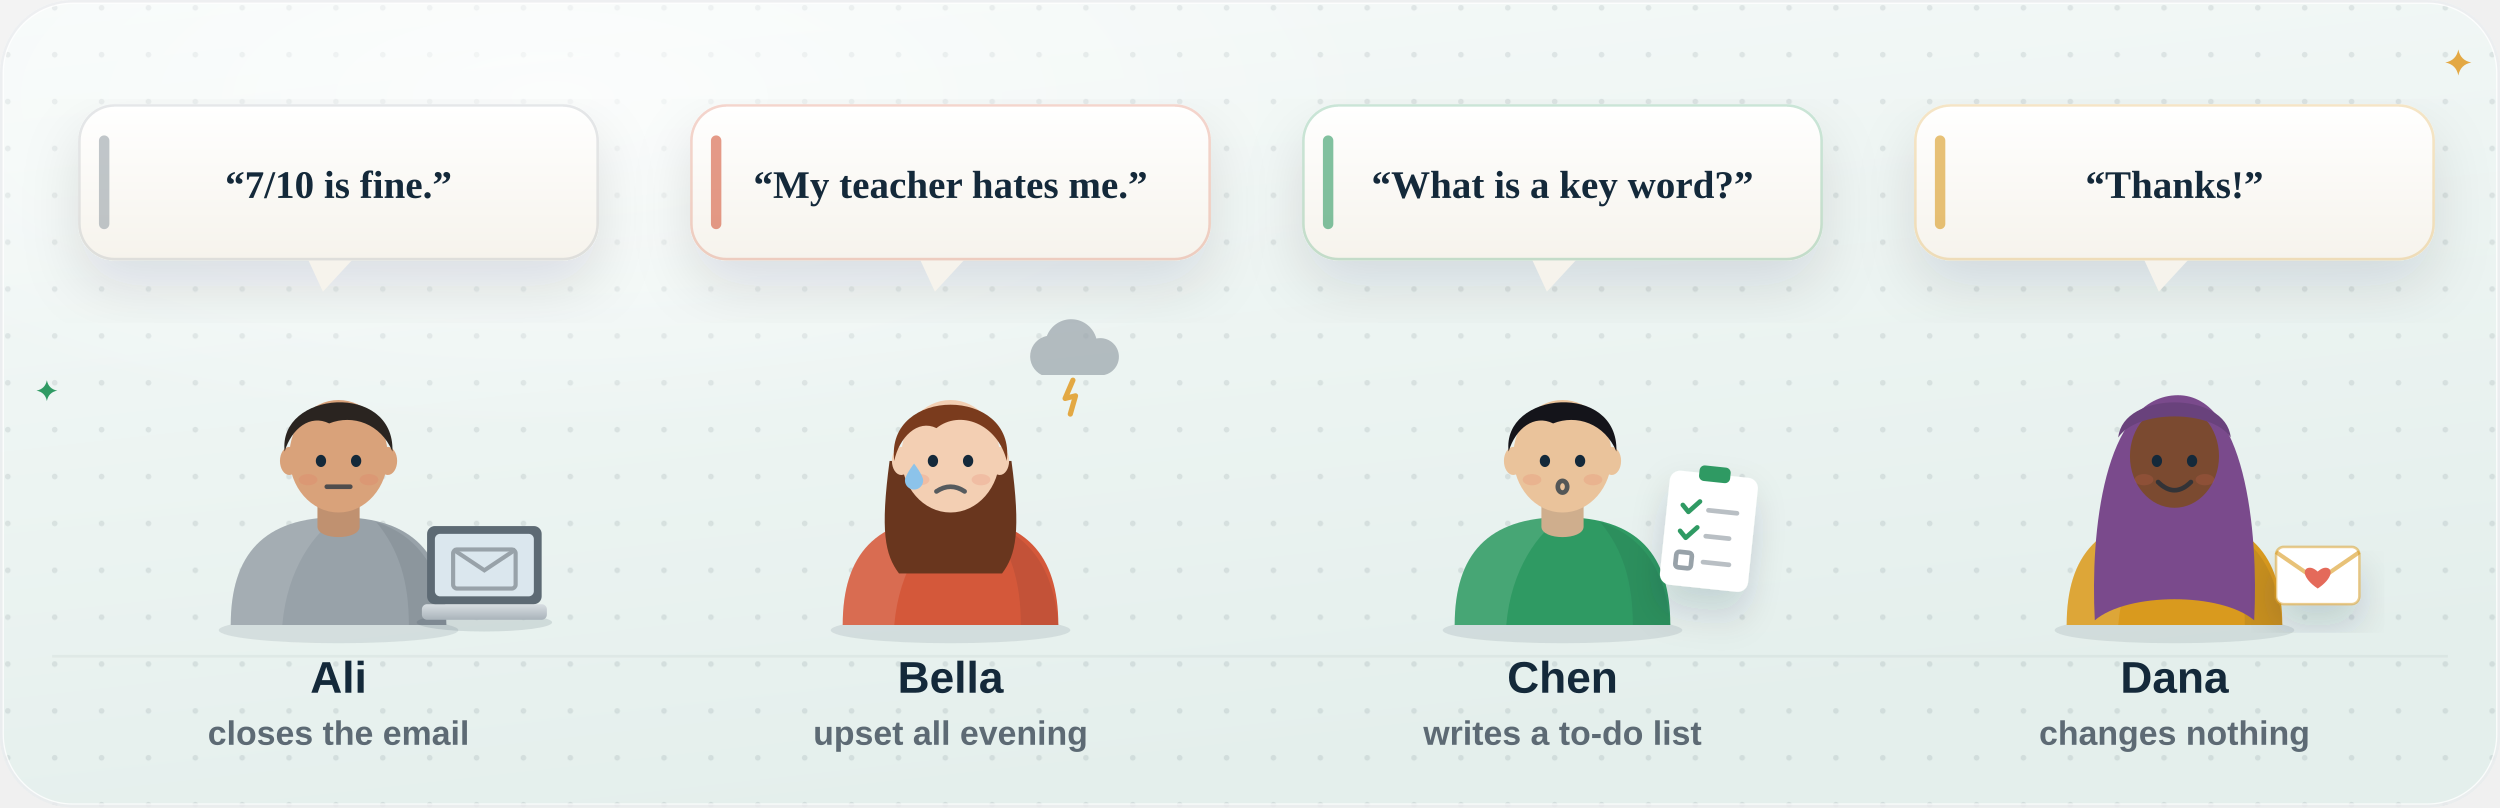
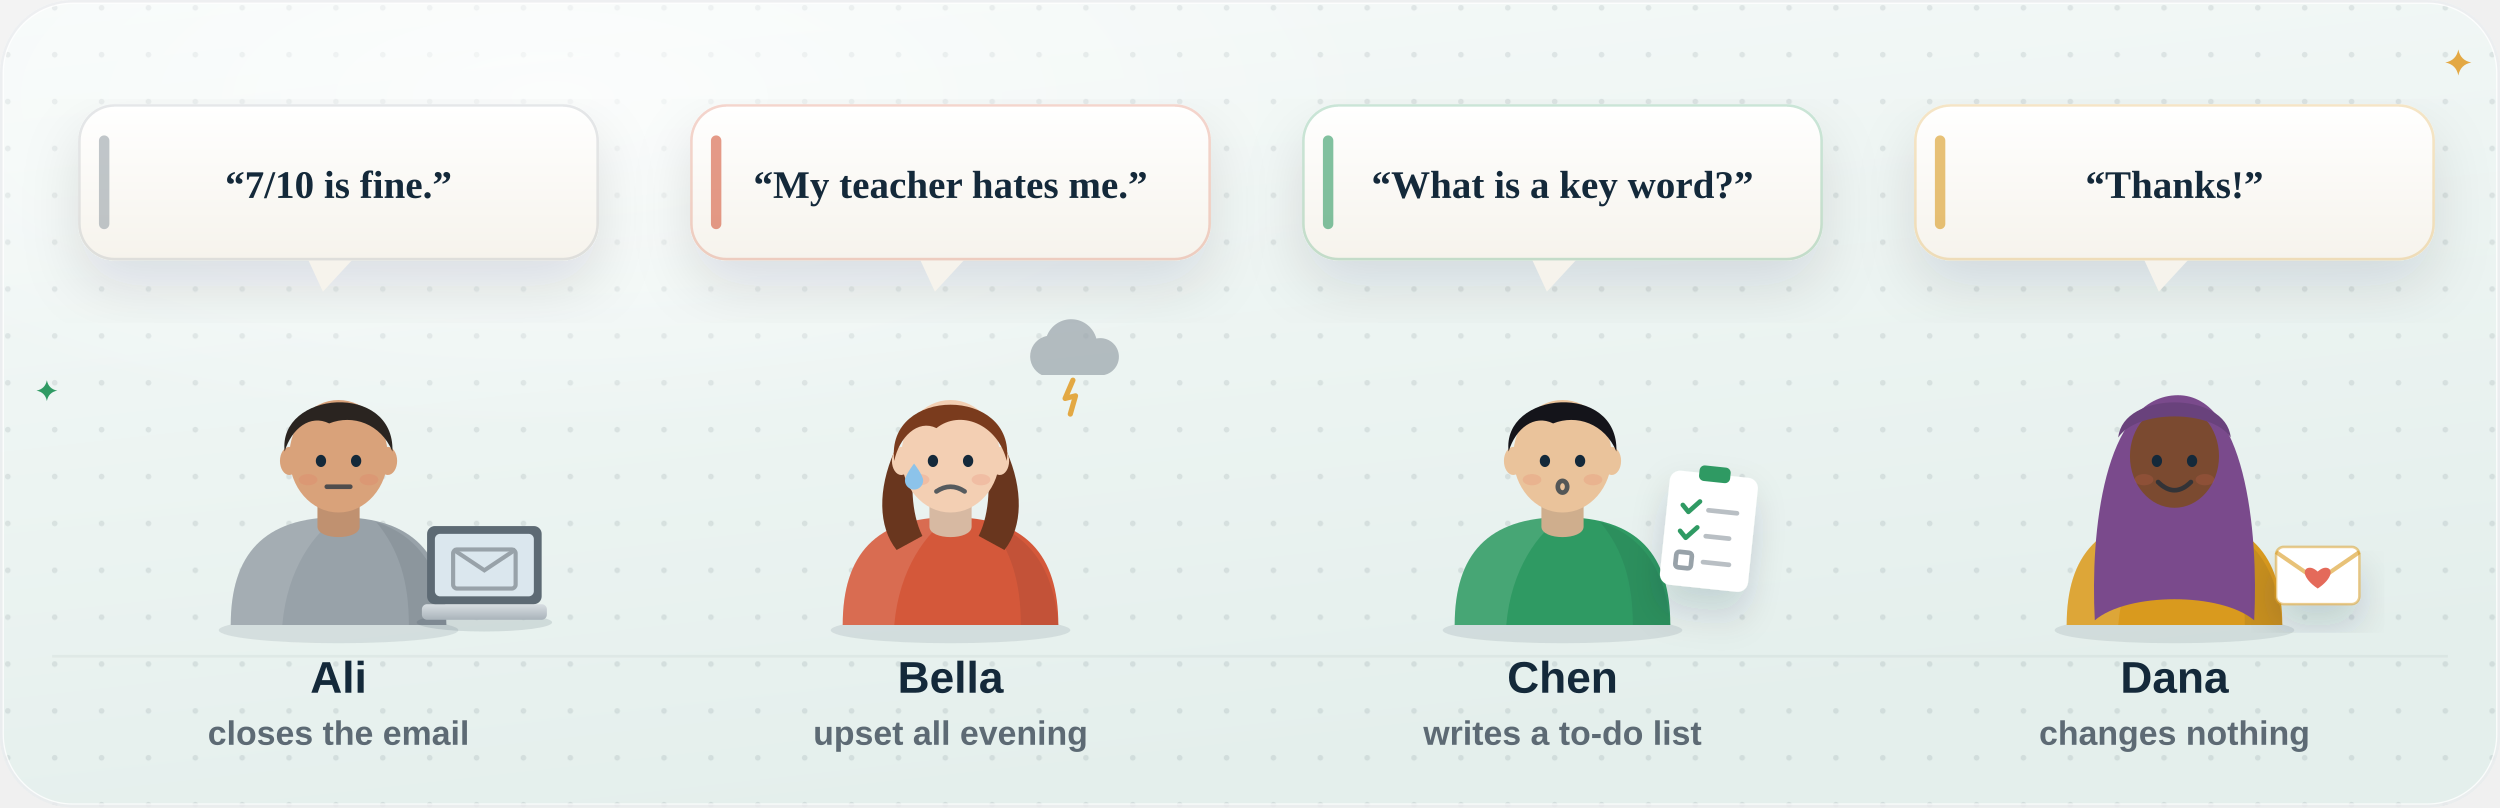
<svg xmlns="http://www.w3.org/2000/svg" viewBox="0 0 960 310" role="img" aria-label="Four students react to the same feedback. Ali: “7/10 is fine.” — closes the email on his laptop. Bella: “My teacher hates me.” — upset all evening, with a tear and a storm cloud. Chen: “What is a key word?” — writes a to-do list. Dana: “Thanks!” — changes nothing.">
  <style>.rv{animation:rv .7s cubic-bezier(.2,.7,.2,1) both}@keyframes rv{from{opacity:0;transform:translateY(12px)}}
.fl{animation:fl 6s ease-in-out infinite;transform-box:fill-box;transform-origin:center}.f2{animation-delay:-2s}.f3{animation-delay:-4s}
@keyframes fl{0%,100%{transform:translateY(0)}50%{transform:translateY(-4px)}}
.tw{animation:tw 3.2s ease-in-out infinite;transform-box:fill-box;transform-origin:center}.t2{animation-delay:-1.1s}.t3{animation-delay:-2.2s}
@keyframes tw{0%,100%{opacity:.35;transform:scale(.6)}50%{opacity:1;transform:scale(1.05)}}
.pu{animation:pu 3.2s ease-in-out infinite;transform-box:fill-box;transform-origin:center}@keyframes pu{0%,100%{transform:scale(1)}12%{transform:scale(1.07)}26%{transform:scale(1)}}
.ring{animation:ring 3.2s ease-out infinite;transform-box:fill-box;transform-origin:center}@keyframes ring{0%{opacity:.55;transform:scale(.85)}100%{opacity:0;transform:scale(1.45)}}
.bl{animation:bl 5s infinite;transform-box:fill-box;transform-origin:center}@keyframes bl{0%,94%,100%{transform:scaleY(1)}97%{transform:scaleY(.1)}}
.lid{transform-box:fill-box;transform-origin:50% 100%;animation:lid 4s ease-in-out infinite}@keyframes lid{0%,30%{transform:scaleY(1)}55%,85%{transform:scaleY(.12)}100%{transform:scaleY(1)}}.tear{animation:tear 3s ease-in infinite}@keyframes tear{0%{transform:translateY(0);opacity:1}80%{transform:translateY(14px);opacity:0}100%{opacity:0}}.wr{stroke-dasharray:12;animation:wr 3s ease-in-out infinite}@keyframes wr{0%{stroke-dashoffset:12}50%,100%{stroke-dashoffset:0}}@media (prefers-reduced-motion: reduce) { * { animation: none !important; } .rv { opacity: 1 !important; } }</style>
  <defs>
    <filter id="f4-sh" x="-20%" y="-20%" width="140%" height="160%">
      <feDropShadow dx="0" dy="1.5" stdDeviation="1.2" flood-color="#14293a" flood-opacity=".14" />
      <feDropShadow dx="0" dy="10" stdDeviation="11" flood-color="#14293a" flood-opacity=".11" />
    </filter>
    <filter id="f4-sh2" x="-30%" y="-30%" width="160%" height="180%">
      <feDropShadow dx="0" dy="2" stdDeviation="1.6" flood-color="#14293a" flood-opacity=".22" />
      <feDropShadow dx="0" dy="8" stdDeviation="7" flood-color="#14293a" flood-opacity=".16" />
    </filter>
    <filter id="f4-blur" x="-50%" y="-50%" width="200%" height="200%">
      <feGaussianBlur stdDeviation="8" />
    </filter>
    <linearGradient id="f4-bg" x1="0" y1="0" x2="0.35" y2="1">
      <stop offset="0" stop-color="#f6faf9" />
      <stop offset="1" stop-color="#e4efec" />
    </linearGradient>
    <radialGradient id="f4-glow" cx="0.5" cy="0.5" r="0.5">
      <stop offset="0" stop-color="#ffffff" stop-opacity="0.9" />
      <stop offset="1" stop-color="#ffffff" stop-opacity="0" />
    </radialGradient>
    <linearGradient id="f4-card" x1="0" y1="0" x2="0" y2="1">
      <stop offset="0" stop-color="#ffffff" />
      <stop offset="1" stop-color="#fbf8f2" />
    </linearGradient>
    <linearGradient id="f4-gloss" x1="0" y1="0" x2="0" y2="1">
      <stop offset="0" stop-color="#ffffff" stop-opacity="0.55" />
      <stop offset="0.5" stop-color="#ffffff" stop-opacity="0.08" />
      <stop offset="1" stop-color="#ffffff" stop-opacity="0" />
    </linearGradient>
    <pattern id="f4-dots" width="18" height="18" patternUnits="userSpaceOnUse">
      <circle cx="3" cy="3" r="1.1" fill="#14293a" opacity=".09" />
    </pattern>
    <linearGradient id="f4-bub" x1="0" y1="0" x2="0" y2="1">
      <stop offset="0" stop-color="#ffffff" />
      <stop offset="1" stop-color="#f6f3ec" />
    </linearGradient>
    <linearGradient id="f4-lap" x1="0" y1="0" x2="0" y2="1">
      <stop offset="0" stop-color="#d8dee2" />
      <stop offset="1" stop-color="#a9b3ba" />
    </linearGradient>
  </defs>
  <rect width="960" height="310" rx="28" fill="url(#f4-bg)" />
  <rect width="960" height="310" rx="28" fill="url(#f4-dots)" />
  <ellipse cx="211.2" cy="37.2" rx="326.4" ry="130.2" fill="url(#f4-glow)" opacity=".75" />
  <rect x=".75" y=".75" width="958.5" height="308.5" rx="27.25" fill="none" stroke="#ffffff" stroke-opacity=".8" stroke-width="1.5" />
  <rect x=".5" y=".5" width="959" height="309" rx="27.5" fill="none" stroke="#14293a" stroke-opacity=".07" />
  <path d="M20 252H940" stroke="#14293a" stroke-opacity=".05" />
  <g class="rv" style="animation-delay:0.00s">
    <g class="fl">
      <rect x="30" y="40" width="200" height="60" rx="14" fill="url(#f4-bub)" filter="url(#f4-sh)" />
      <path d="M118 99l6 13 12-13z" fill="#f6f3ec" />
      <rect x="30.5" y="40.5" width="199" height="59" rx="13.5" fill="none" stroke="#98a2a9" stroke-opacity=".25" />
      <path d="M44 41.5H216" stroke="#fff" stroke-linecap="round" />
      <rect x="38" y="52" width="4" height="36" rx="2" fill="#98a2a9" opacity=".6" />
      <text x="130" y="76" font-family="Georgia, 'Times New Roman', serif" font-weight="700" font-size="15" fill="#14293a" text-anchor="middle">“7/10 is fine.”</text>
    </g>
  </g>
  <g class="rv" style="animation-delay:0.20s">
    <ellipse cx="130" cy="242" rx="46" ry="5" fill="#14293a" opacity=".1" />
    <g transform="translate(130 240) scale(0.9)">
      <path d="M-46 0C-46-30-32-46 0-46S46-30 46 0Z" fill="#98a2a9" />
      <path d="M-46 0C-46-30-32-46 0-46c-10 6-22 22-24 46Z" fill="#fff" opacity=".12" />
      <path d="M16-44C34-38 44-24 46 0H30C30-18 26-32 16-44Z" fill="#758088" opacity=".35" />
      <path d="M-9-52h18v10c0 6-18 6-18 0Z" fill="#c09170" />
      <ellipse cx="0" cy="-72" rx="21" ry="24" fill="#d9a27a" />
      <ellipse cx="-21" cy="-70" rx="4" ry="6" fill="#d9a27a" />
      <ellipse cx="21" cy="-70" rx="4" ry="6" fill="#d9a27a" />
      <path d="M-23-74C-26-100 24-104 23-74C18-86 6-90-4-86C-12-90-20-84-23-74Z" fill="#2a2420" />
      <g class="bl">
        <ellipse cx="-7.5" cy="-70" rx="2.2" ry="2.6" fill="#14293a" />
        <ellipse cx="7.5" cy="-70" rx="2.2" ry="2.6" fill="#14293a" />
      </g>
      <path d="M-5-59h10" stroke="#14293a" stroke-width="2" fill="none" stroke-linecap="round" opacity=".7" />
      <ellipse cx="-13" cy="-62" rx="4" ry="2.4" fill="#e46a5a" opacity=".18" />
      <ellipse cx="13" cy="-62" rx="4" ry="2.4" fill="#e46a5a" opacity=".18" />
    </g>
    <g transform="translate(186 236)">
      <ellipse cx="0" cy="3" rx="26" ry="3.5" fill="#14293a" opacity=".12" />
      <rect x="-24" y="-4" width="48" height="6" rx="2" fill="url(#f4-lap)" />
      <g class="lid">
        <rect x="-22" y="-34" width="44" height="30" rx="3" fill="#5d6a74" />
        <rect x="-19" y="-31" width="38" height="24" rx="2" fill="#dbe7ee" />
        <path d="M-12-25l12 8 12-8" stroke="#98a2a9" stroke-width="1.6" fill="none" />
        <rect x="-12" y="-25" width="24" height="15" rx="1.5" fill="none" stroke="#98a2a9" stroke-width="1.6" />
      </g>
    </g>
    <text x="130" y="266" font-family="'Helvetica Neue', Arial, sans-serif" font-weight="800" font-size="17" fill="#14293a" text-anchor="middle">Ali</text>
    <text x="130" y="286" font-family="'Helvetica Neue', Arial, sans-serif" font-weight="600" font-size="13" fill="#5d6a74" text-anchor="middle">closes the email</text>
  </g>
  <g class="rv" style="animation-delay:0.15s">
    <g class="fl f2">
      <rect x="265" y="40" width="200" height="60" rx="14" fill="url(#f4-bub)" filter="url(#f4-sh)" />
      <path d="M353 99l6 13 12-13z" fill="#f6f3ec" />
      <rect x="265.5" y="40.5" width="199" height="59" rx="13.5" fill="none" stroke="#d4583a" stroke-opacity=".25" />
      <path d="M279 41.5H451" stroke="#fff" stroke-linecap="round" />
      <rect x="273" y="52" width="4" height="36" rx="2" fill="#d4583a" opacity=".6" />
      <text x="365" y="76" font-family="Georgia, 'Times New Roman', serif" font-weight="700" font-size="15" fill="#14293a" text-anchor="middle">“My teacher hates me.”</text>
    </g>
  </g>
  <g class="rv" style="animation-delay:0.35s">
    <ellipse cx="365" cy="242" rx="46" ry="5" fill="#14293a" opacity=".1" />
    <g transform="translate(365 240) scale(0.9)">
      <path d="M-46 0C-46-30-32-46 0-46S46-30 46 0Z" fill="#d4583a" />
      <path d="M-46 0C-46-30-32-46 0-46c-10 6-22 22-24 46Z" fill="#fff" opacity=".12" />
      <path d="M16-44C34-38 44-24 46 0H30C30-18 26-32 16-44Z" fill="#a24834" opacity=".35" />
      <path d="M-9-52h18v10c0 6-18 6-18 0Z" fill="#d7b9a2" />
-       <path d="M-26-70C-30-40-28-30-22-22H22C28-30 30-40 26-70Z" fill="#69361e" />
+       <path d="M-24-74C-31-58-31-42-23-32L-12-38C-17-48-17-62-15-72ZM24-74C31-58 31-42 23-32L12-38C17-48 17-62 15-72Z" fill="#69361e" />
      <ellipse cx="0" cy="-72" rx="21" ry="24" fill="#f3cfb3" />
      <ellipse cx="-21" cy="-70" rx="4" ry="6" fill="#f3cfb3" />
      <ellipse cx="21" cy="-70" rx="4" ry="6" fill="#f3cfb3" />
      <path d="M-24-70C-28-102 28-102 24-70C20-86 4-92-6-84C-14-88-22-80-24-70Z" fill="#7a3b1d" />
      <g class="bl">
        <ellipse cx="-7.5" cy="-70" rx="2.2" ry="2.6" fill="#14293a" />
        <ellipse cx="7.5" cy="-70" rx="2.2" ry="2.6" fill="#14293a" />
      </g>
      <path d="M-6-57q6-4 12 0" stroke="#14293a" stroke-width="2" fill="none" stroke-linecap="round" opacity=".7" />
      <ellipse cx="-13" cy="-62" rx="4" ry="2.4" fill="#e46a5a" opacity=".18" />
      <ellipse cx="13" cy="-62" rx="4" ry="2.4" fill="#e46a5a" opacity=".18" />
    </g>
    <g>
      <path class="tear" d="M351 178c0 0-3.5 4.5-3.5 6.5a3.5 3.5 0 0 0 7 0c0-2-3.5-6.5-3.5-6.5Z" fill="#8cc3ea" />
      <g class="fl f2">
        <g transform="translate(414 138)">
          <path d="M-14 6a8 8 0 0 1 2-15 10 10 0 0 1 19 1 7 7 0 0 1 3 14z" fill="#98a2a9" opacity=".7" />
          <path d="M-2 8l-3 7 4-1-2 7" stroke="#e3a843" stroke-width="2" fill="none" stroke-linecap="round" stroke-linejoin="round" />
        </g>
      </g>
    </g>
    <text x="365" y="266" font-family="'Helvetica Neue', Arial, sans-serif" font-weight="800" font-size="17" fill="#14293a" text-anchor="middle">Bella</text>
    <text x="365" y="286" font-family="'Helvetica Neue', Arial, sans-serif" font-weight="600" font-size="13" fill="#5d6a74" text-anchor="middle">upset all evening</text>
  </g>
  <g class="rv" style="animation-delay:0.30s">
    <g class="fl f3">
      <rect x="500" y="40" width="200" height="60" rx="14" fill="url(#f4-bub)" filter="url(#f4-sh)" />
      <path d="M588 99l6 13 12-13z" fill="#f6f3ec" />
      <rect x="500.5" y="40.5" width="199" height="59" rx="13.5" fill="none" stroke="#2f9a63" stroke-opacity=".25" />
      <path d="M514 41.5H686" stroke="#fff" stroke-linecap="round" />
      <rect x="508" y="52" width="4" height="36" rx="2" fill="#2f9a63" opacity=".6" />
      <text x="600" y="76" font-family="Georgia, 'Times New Roman', serif" font-weight="700" font-size="15" fill="#14293a" text-anchor="middle">“What is a key word?”</text>
    </g>
  </g>
  <g class="rv" style="animation-delay:0.50s">
    <ellipse cx="600" cy="242" rx="46" ry="5" fill="#14293a" opacity=".1" />
    <g transform="translate(600 240) scale(0.9)">
      <path d="M-46 0C-46-30-32-46 0-46S46-30 46 0Z" fill="#2f9a63" />
      <path d="M-46 0C-46-30-32-46 0-46c-10 6-22 22-24 46Z" fill="#fff" opacity=".12" />
      <path d="M16-44C34-38 44-24 46 0H30C30-18 26-32 16-44Z" fill="#267a53" opacity=".35" />
      <path d="M-9-52h18v10c0 6-18 6-18 0Z" fill="#cfae8d" />
      <ellipse cx="0" cy="-72" rx="21" ry="24" fill="#eac39b" />
      <ellipse cx="-21" cy="-70" rx="4" ry="6" fill="#eac39b" />
      <ellipse cx="21" cy="-70" rx="4" ry="6" fill="#eac39b" />
      <path d="M-23-74C-26-100 24-104 23-74C18-86 6-90-4-86C-12-90-20-84-23-74Z" fill="#14141a" />
      <g class="bl">
        <ellipse cx="-7.5" cy="-70" rx="2.2" ry="2.6" fill="#14293a" />
        <ellipse cx="7.5" cy="-70" rx="2.2" ry="2.6" fill="#14293a" />
      </g>
      <path d="M-2-59a2 2.5 0 1 0 4 0a2 2.5 0 1 0-4 0" stroke="#14293a" stroke-width="2" fill="none" stroke-linecap="round" opacity=".7" />
      <ellipse cx="-13" cy="-62" rx="4" ry="2.4" fill="#e46a5a" opacity=".18" />
      <ellipse cx="13" cy="-62" rx="4" ry="2.4" fill="#e46a5a" opacity=".18" />
    </g>
    <g transform="translate(656 206) rotate(6)">
      <rect x="-17" y="-24" width="34" height="44" rx="4" fill="#fff" filter="url(#f4-sh2)" />
      <rect x="-6" y="-27" width="12" height="6" rx="2" fill="#2f9a63" />
      <g stroke-width="1.8" fill="none" stroke-linecap="round" stroke-linejoin="round">
        <path d="M-11-11l2.4 2.4 4-4.4M-11-1l2.4 2.4 4-4.4" stroke="#2f9a63" />
        <rect x="-11.5" y="7" width="6" height="6" rx="1.2" stroke="#98a2a9" />
        <path class="wr" d="M-1-10h11M-1 0h9M-1 10h10" stroke="#14293a" stroke-opacity=".3" />
      </g>
    </g>
    <text x="600" y="266" font-family="'Helvetica Neue', Arial, sans-serif" font-weight="800" font-size="17" fill="#14293a" text-anchor="middle">Chen</text>
    <text x="600" y="286" font-family="'Helvetica Neue', Arial, sans-serif" font-weight="600" font-size="13" fill="#5d6a74" text-anchor="middle">writes a to-do list</text>
  </g>
  <g class="rv" style="animation-delay:0.45s">
    <g class="fl f2">
      <rect x="735" y="40" width="200" height="60" rx="14" fill="url(#f4-bub)" filter="url(#f4-sh)" />
      <path d="M823 99l6 13 12-13z" fill="#f6f3ec" />
      <rect x="735.5" y="40.5" width="199" height="59" rx="13.5" fill="none" stroke="#d99a1e" stroke-opacity=".25" />
      <path d="M749 41.5H921" stroke="#fff" stroke-linecap="round" />
      <rect x="743" y="52" width="4" height="36" rx="2" fill="#d99a1e" opacity=".6" />
      <text x="835" y="76" font-family="Georgia, 'Times New Roman', serif" font-weight="700" font-size="15" fill="#14293a" text-anchor="middle">“Thanks!”</text>
    </g>
  </g>
  <g class="rv" style="animation-delay:0.65s">
    <ellipse cx="835" cy="242" rx="46" ry="5" fill="#14293a" opacity=".1" />
    <g transform="translate(835 240) scale(0.9)">
      <path d="M-46 0C-46-30-32-46 0-46S46-30 46 0Z" fill="#d99a1e" />
      <path d="M-46 0C-46-30-32-46 0-46c-10 6-22 22-24 46Z" fill="#fff" opacity=".12" />
      <path d="M16-44C34-38 44-24 46 0H30C30-18 26-32 16-44Z" fill="#a67a20" opacity=".35" />
      <path d="M-9-52h18v10c0 6-18 6-18 0Z" fill="#6e442f" />
      <path d="M-34-2C-36-40-30-96 0-98S36-40 34-2C20-14-20-14-34-2Z" fill="#7a4a8c" />
      <ellipse cx="0" cy="-72" rx="19" ry="22" fill="#7b4a30" />
      <path d="M-24-80C-22-100 22-100 24-80C16-92-16-92-24-80Z" fill="#69427c" />
      <g class="bl">
        <ellipse cx="-7.5" cy="-70" rx="2.2" ry="2.6" fill="#14293a" />
        <ellipse cx="7.5" cy="-70" rx="2.2" ry="2.6" fill="#14293a" />
      </g>
      <path d="M-7-61q7 7 14 0" stroke="#14293a" stroke-width="2" fill="none" stroke-linecap="round" opacity=".7" />
      <ellipse cx="-13" cy="-62" rx="4" ry="2.4" fill="#e46a5a" opacity=".18" />
      <ellipse cx="13" cy="-62" rx="4" ry="2.4" fill="#e46a5a" opacity=".18" />
    </g>
    <g transform="translate(890 222)">
      <rect x="-16" y="-12" width="32" height="22" rx="3" fill="#fff" stroke="#d99a1e" stroke-opacity=".5" filter="url(#f4-sh2)" />
      <path d="M-16-10l16 11 16-11" stroke="#d99a1e" stroke-opacity=".6" stroke-width="1.6" fill="none" />
      <path class="pu" d="M0 4c-6-4-6-8-3-8 1.5 0 3 1.5 3 1.5S1.5-4 3-4c3 0 3 4-3 8Z" fill="#e46a5a" />
    </g>
    <text x="835" y="266" font-family="'Helvetica Neue', Arial, sans-serif" font-weight="800" font-size="17" fill="#14293a" text-anchor="middle">Dana</text>
    <text x="835" y="286" font-family="'Helvetica Neue', Arial, sans-serif" font-weight="600" font-size="13" fill="#5d6a74" text-anchor="middle">changes nothing</text>
  </g>
  <g transform="translate(944 24)">
    <path class="tw" d="M0 -5Q0.8 -0.8 5 0Q0.8 0.8 0 5Q-0.8 0.8 -5 0Q-0.8 -0.8 0 -5Z" fill="#e3a843" opacity="1" />
  </g>
  <g transform="translate(18 150)">
    <path class="tw t2" d="M0 -4Q0.64 -0.64 4 0Q0.64 0.64 0 4Q-0.64 0.64 -4 0Q-0.64 -0.64 0 -4Z" fill="#2f9a63" opacity="1" />
  </g>
</svg>
